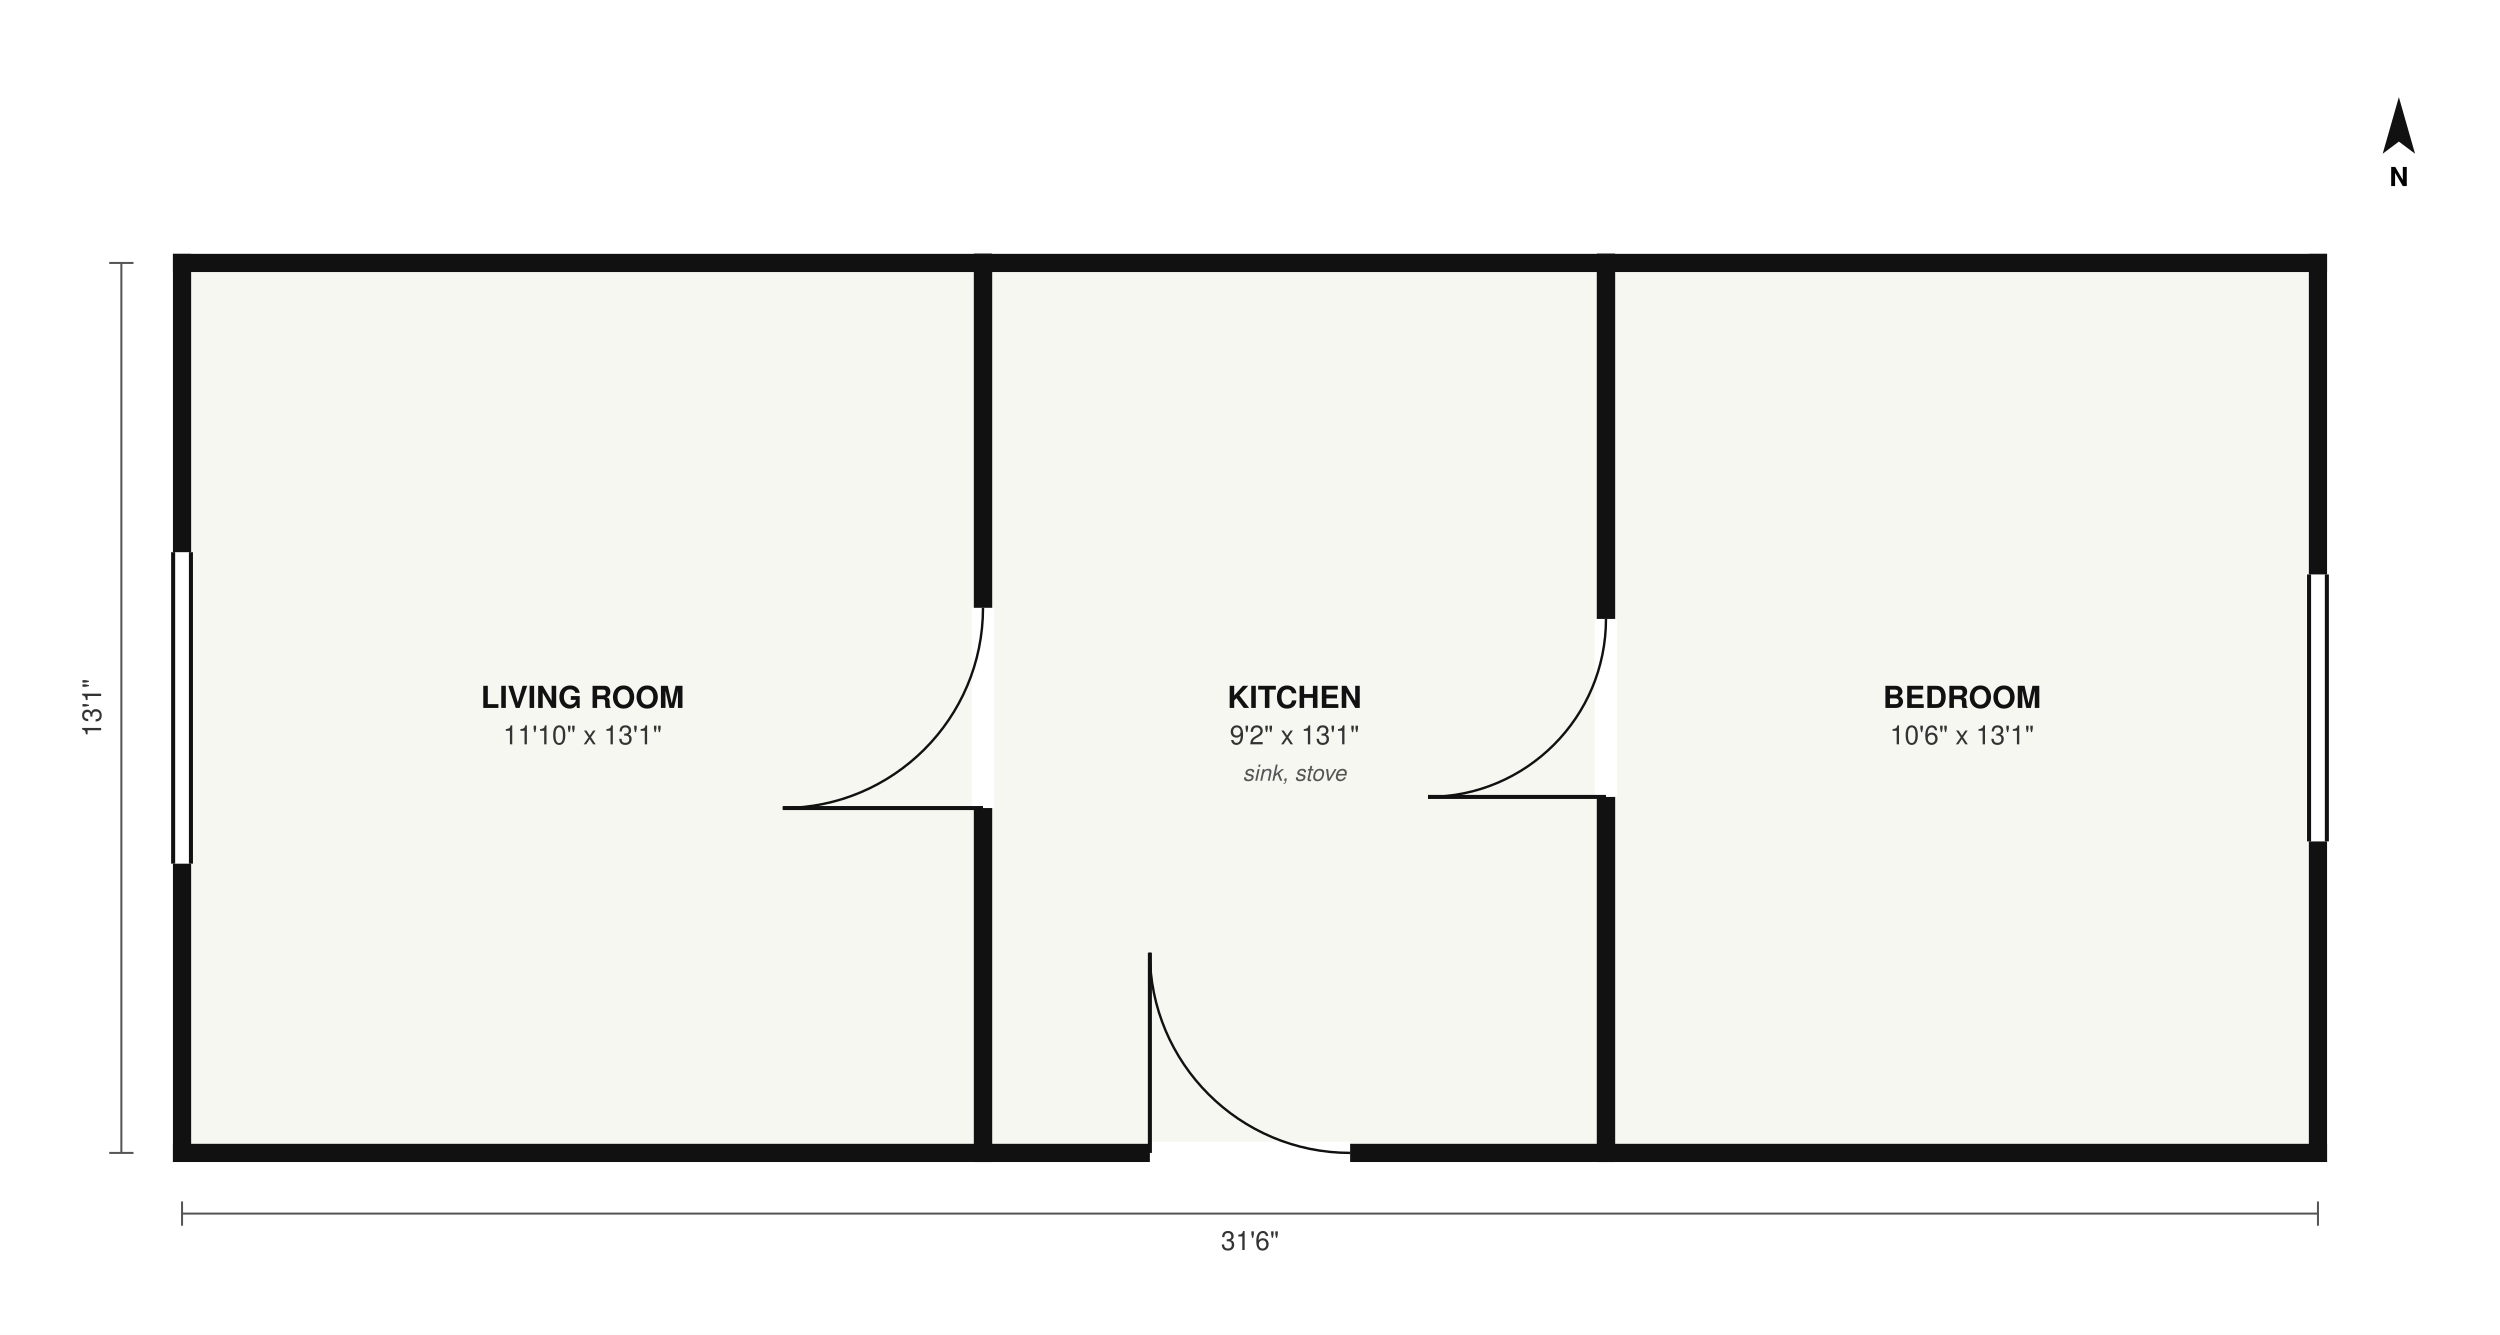
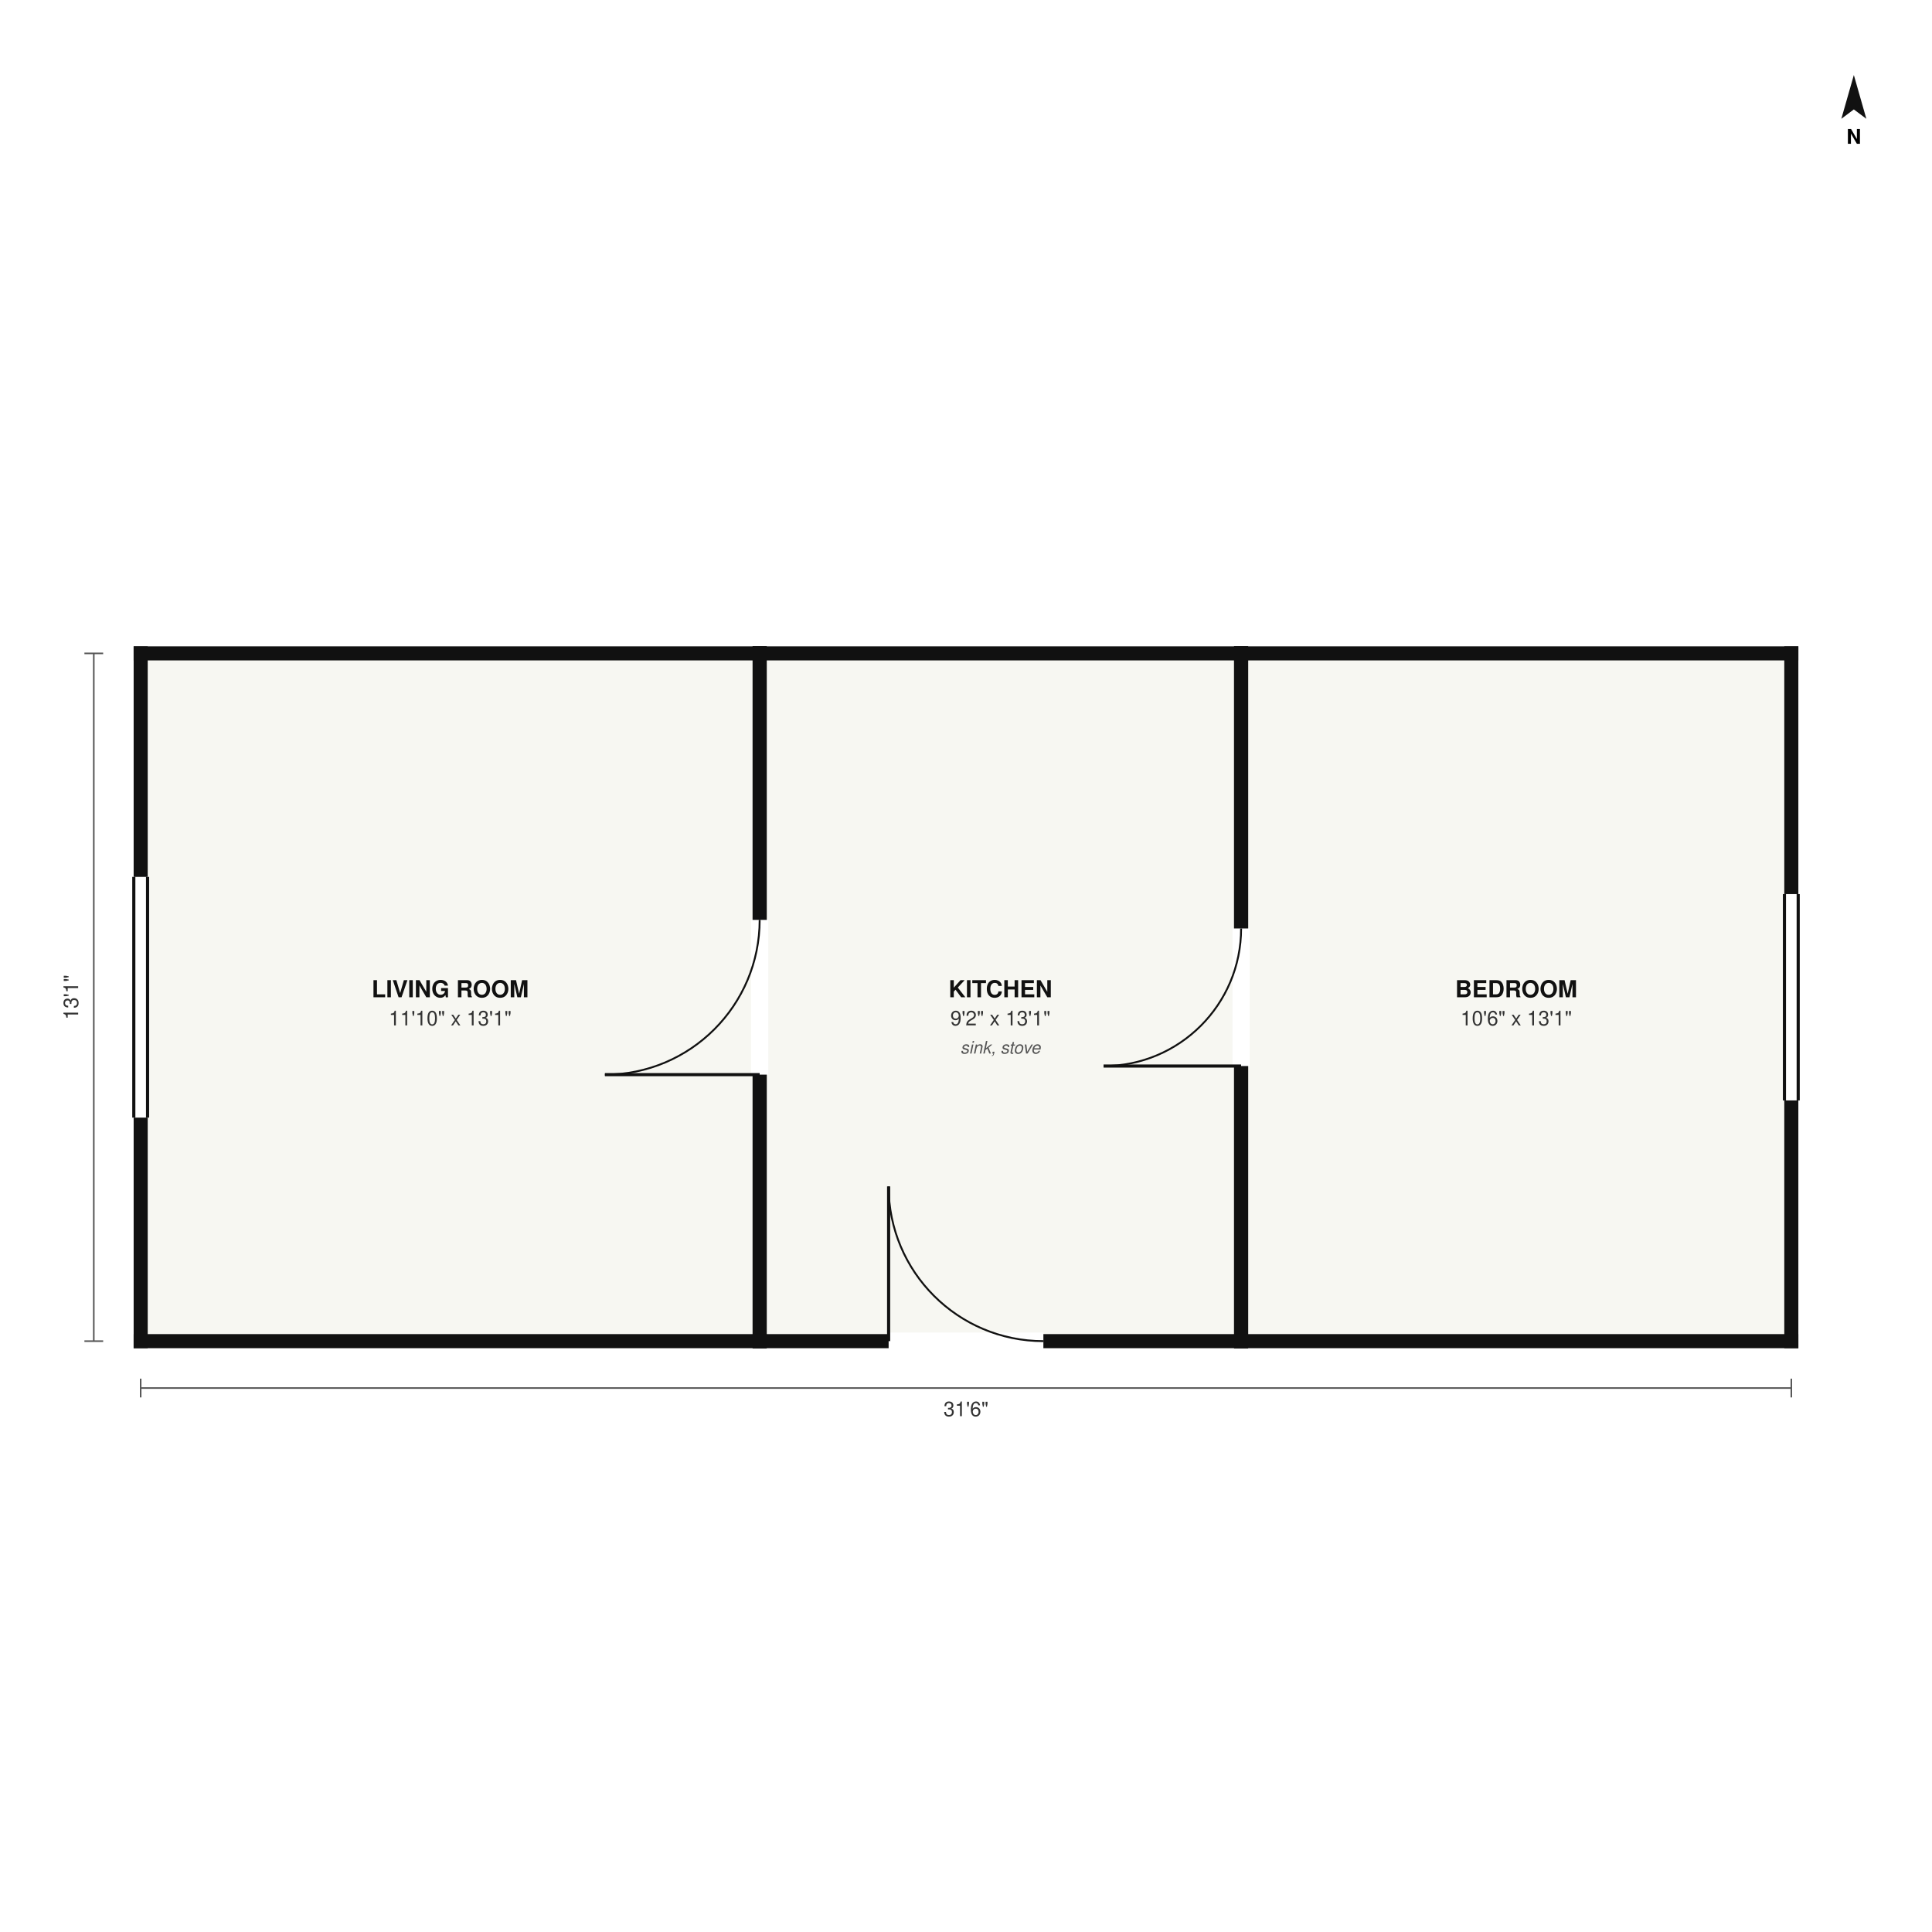
- <svg xmlns="http://www.w3.org/2000/svg" viewBox="0 0 1236 660" width="1236" height="660" font-family="Helvetica, Arial, sans-serif">
+ <svg xmlns="http://www.w3.org/2000/svg" viewBox="0 0 1236 1236" width="1236" height="1236" font-family="Helvetica, Arial, sans-serif">
  <rect width="100%" height="100%" fill="#ffffff" />
-   <polygon points="90.0,570.0 486.0,570.0 486.0,130.0 90.0,130.0" fill="#f7f7f2" stroke="none" />
-   <polygon points="486.0,570.0 794.0,570.0 794.0,130.0 486.0,130.0" fill="#f7f7f2" stroke="none" />
-   <polygon points="794.0,570.0 1146.0,570.0 1146.0,130.0 794.0,130.0" fill="#f7f7f2" stroke="none" />
-   <line x1="90.0" y1="570.0" x2="486.0" y2="570.0" stroke="#111" stroke-width="9" stroke-linecap="square" />
-   <line x1="486.0" y1="570.0" x2="486.0" y2="130.0" stroke="#111" stroke-width="9" stroke-linecap="square" />
-   <line x1="486.0" y1="130.0" x2="90.0" y2="130.0" stroke="#111" stroke-width="9" stroke-linecap="square" />
-   <line x1="90.0" y1="130.0" x2="90.0" y2="570.0" stroke="#111" stroke-width="9" stroke-linecap="square" />
-   <line x1="486.0" y1="570.0" x2="794.0" y2="570.0" stroke="#111" stroke-width="9" stroke-linecap="square" />
-   <line x1="794.0" y1="570.0" x2="794.0" y2="130.0" stroke="#111" stroke-width="9" stroke-linecap="square" />
-   <line x1="794.0" y1="130.0" x2="486.0" y2="130.0" stroke="#111" stroke-width="9" stroke-linecap="square" />
-   <line x1="486.0" y1="130.0" x2="486.0" y2="570.0" stroke="#111" stroke-width="9" stroke-linecap="square" />
-   <line x1="794.0" y1="570.0" x2="1146.0" y2="570.0" stroke="#111" stroke-width="9" stroke-linecap="square" />
-   <line x1="1146.0" y1="570.0" x2="1146.0" y2="130.0" stroke="#111" stroke-width="9" stroke-linecap="square" />
-   <line x1="1146.0" y1="130.0" x2="794.0" y2="130.0" stroke="#111" stroke-width="9" stroke-linecap="square" />
-   <line x1="794.0" y1="130.0" x2="794.0" y2="570.0" stroke="#111" stroke-width="9" stroke-linecap="square" />
-   <line x1="568.5" y1="570.0" x2="667.5" y2="570.0" stroke="#ffffff" stroke-width="11" />
-   <line x1="568.5" y1="570.0" x2="568.5" y2="471.0" stroke="#111" stroke-width="2" />
-   <path d="M 568.5 471.0 A 99.0 99.0 0 0 0 667.5 570.0" fill="none" stroke="#111" stroke-width="1.2" />
-   <line x1="486.0" y1="399.5" x2="486.0" y2="300.5" stroke="#ffffff" stroke-width="11" />
-   <line x1="486.0" y1="399.5" x2="387.0" y2="399.5" stroke="#111" stroke-width="2" />
-   <path d="M 387.0 399.5 A 99.0 99.0 0 0 0 486.0 300.5" fill="none" stroke="#111" stroke-width="1.2" />
-   <line x1="794.0" y1="394.0" x2="794.0" y2="306.0" stroke="#ffffff" stroke-width="11" />
-   <line x1="794.0" y1="394.0" x2="706.0" y2="394.0" stroke="#111" stroke-width="2" />
-   <path d="M 706.0 394.0 A 88.0 88.0 0 0 0 794.0 306.0" fill="none" stroke="#111" stroke-width="1.2" />
-   <line x1="90.0" y1="273.0" x2="90.0" y2="427.0" stroke="#ffffff" stroke-width="11" />
-   <line x1="94.4" y1="273.0" x2="94.4" y2="427.0" stroke="#111" stroke-width="2" />
-   <line x1="85.6" y1="273.0" x2="85.6" y2="427.0" stroke="#111" stroke-width="2" />
-   <line x1="1146.0" y1="416.0" x2="1146.0" y2="284.0" stroke="#ffffff" stroke-width="11" />
-   <line x1="1141.6" y1="416.0" x2="1141.6" y2="284.0" stroke="#111" stroke-width="2" />
-   <line x1="1150.4" y1="416.0" x2="1150.4" y2="284.0" stroke="#111" stroke-width="2" />
-   <text x="288.0" y="350.0" text-anchor="middle" font-size="15" font-weight="bold" fill="#111">LIVING ROOM</text>
-   <text x="288.0" y="368.0" text-anchor="middle" font-size="13" fill="#333">11'10" x 13'1"</text>
-   <text x="640.0" y="350.0" text-anchor="middle" font-size="15" font-weight="bold" fill="#111">KITCHEN</text>
-   <text x="640.0" y="368.0" text-anchor="middle" font-size="13" fill="#333">9'2" x 13'1"</text>
-   <text x="970.0" y="350.0" text-anchor="middle" font-size="15" font-weight="bold" fill="#111">BEDROOM</text>
-   <text x="970.0" y="368.0" text-anchor="middle" font-size="13" fill="#333">10'6" x 13'1"</text>
-   <text x="640.0" y="386.0" text-anchor="middle" font-size="11" font-style="italic" fill="#555">sink, stove</text>
-   <line x1="90" y1="600" x2="1146" y2="600" stroke="#555" stroke-width="1" />
-   <line x1="90" y1="594" x2="90" y2="606" stroke="#555" />
-   <line x1="1146" y1="594" x2="1146" y2="606" stroke="#555" />
-   <text x="618" y="618" text-anchor="middle" font-size="13" fill="#333">31'6"</text>
-   <line x1="60" y1="130" x2="60" y2="570" stroke="#555" stroke-width="1" />
-   <line x1="54" y1="130" x2="66" y2="130" stroke="#555" />
-   <line x1="54" y1="570" x2="66" y2="570" stroke="#555" />
-   <text x="50" y="350" text-anchor="middle" font-size="13" fill="#333" transform="rotate(-90 50 350)">13'1"</text>
+   <polygon points="90.0,858.0 486.0,858.0 486.0,418.0 90.0,418.0" fill="#f7f7f2" stroke="none" />
+   <polygon points="486.0,858.0 794.0,858.0 794.0,418.0 486.0,418.0" fill="#f7f7f2" stroke="none" />
+   <polygon points="794.0,858.0 1146.0,858.0 1146.0,418.0 794.0,418.0" fill="#f7f7f2" stroke="none" />
+   <line x1="90.0" y1="858.0" x2="486.0" y2="858.0" stroke="#111" stroke-width="9" stroke-linecap="square" />
+   <line x1="486.0" y1="858.0" x2="486.0" y2="418.0" stroke="#111" stroke-width="9" stroke-linecap="square" />
+   <line x1="486.0" y1="418.0" x2="90.0" y2="418.0" stroke="#111" stroke-width="9" stroke-linecap="square" />
+   <line x1="90.0" y1="418.0" x2="90.0" y2="858.0" stroke="#111" stroke-width="9" stroke-linecap="square" />
+   <line x1="486.0" y1="858.0" x2="794.0" y2="858.0" stroke="#111" stroke-width="9" stroke-linecap="square" />
+   <line x1="794.0" y1="858.0" x2="794.0" y2="418.0" stroke="#111" stroke-width="9" stroke-linecap="square" />
+   <line x1="794.0" y1="418.0" x2="486.0" y2="418.0" stroke="#111" stroke-width="9" stroke-linecap="square" />
+   <line x1="486.0" y1="418.0" x2="486.0" y2="858.0" stroke="#111" stroke-width="9" stroke-linecap="square" />
+   <line x1="794.0" y1="858.0" x2="1146.0" y2="858.0" stroke="#111" stroke-width="9" stroke-linecap="square" />
+   <line x1="1146.0" y1="858.0" x2="1146.0" y2="418.0" stroke="#111" stroke-width="9" stroke-linecap="square" />
+   <line x1="1146.0" y1="418.0" x2="794.0" y2="418.0" stroke="#111" stroke-width="9" stroke-linecap="square" />
+   <line x1="794.0" y1="418.0" x2="794.0" y2="858.0" stroke="#111" stroke-width="9" stroke-linecap="square" />
+   <line x1="568.5" y1="858.0" x2="667.5" y2="858.0" stroke="#ffffff" stroke-width="11" />
+   <line x1="568.5" y1="858.0" x2="568.5" y2="759.0" stroke="#111" stroke-width="2" />
+   <path d="M 568.5 759.0 A 99.0 99.0 0 0 0 667.5 858.0" fill="none" stroke="#111" stroke-width="1.2" />
+   <line x1="486.0" y1="687.5" x2="486.0" y2="588.5" stroke="#ffffff" stroke-width="11" />
+   <line x1="486.0" y1="687.5" x2="387.0" y2="687.5" stroke="#111" stroke-width="2" />
+   <path d="M 387.0 687.5 A 99.0 99.0 0 0 0 486.0 588.5" fill="none" stroke="#111" stroke-width="1.2" />
+   <line x1="794.0" y1="682.0" x2="794.0" y2="594.0" stroke="#ffffff" stroke-width="11" />
+   <line x1="794.0" y1="682.0" x2="706.0" y2="682.0" stroke="#111" stroke-width="2" />
+   <path d="M 706.0 682.0 A 88.0 88.0 0 0 0 794.0 594.0" fill="none" stroke="#111" stroke-width="1.2" />
+   <line x1="90.0" y1="561.0" x2="90.0" y2="715.0" stroke="#ffffff" stroke-width="11" />
+   <line x1="94.4" y1="561.0" x2="94.4" y2="715.0" stroke="#111" stroke-width="2" />
+   <line x1="85.6" y1="561.0" x2="85.6" y2="715.0" stroke="#111" stroke-width="2" />
+   <line x1="1146.0" y1="704.0" x2="1146.0" y2="572.0" stroke="#ffffff" stroke-width="11" />
+   <line x1="1141.6" y1="704.0" x2="1141.6" y2="572.0" stroke="#111" stroke-width="2" />
+   <line x1="1150.4" y1="704.0" x2="1150.4" y2="572.0" stroke="#111" stroke-width="2" />
+   <text x="288.0" y="638.0" text-anchor="middle" font-size="15" font-weight="bold" fill="#111">LIVING ROOM</text>
+   <text x="288.0" y="656.0" text-anchor="middle" font-size="13" fill="#333">11'10" x 13'1"</text>
+   <text x="640.0" y="638.0" text-anchor="middle" font-size="15" font-weight="bold" fill="#111">KITCHEN</text>
+   <text x="640.0" y="656.0" text-anchor="middle" font-size="13" fill="#333">9'2" x 13'1"</text>
+   <text x="970.0" y="638.0" text-anchor="middle" font-size="15" font-weight="bold" fill="#111">BEDROOM</text>
+   <text x="970.0" y="656.0" text-anchor="middle" font-size="13" fill="#333">10'6" x 13'1"</text>
+   <text x="640.0" y="674.0" text-anchor="middle" font-size="11" font-style="italic" fill="#555">sink, stove</text>
+   <line x1="90" y1="888" x2="1146" y2="888" stroke="#555" stroke-width="1" />
+   <line x1="90" y1="882" x2="90" y2="894" stroke="#555" />
+   <line x1="1146" y1="882" x2="1146" y2="894" stroke="#555" />
+   <text x="618" y="906" text-anchor="middle" font-size="13" fill="#333">31'6"</text>
+   <line x1="60" y1="418" x2="60" y2="858" stroke="#555" stroke-width="1" />
+   <line x1="54" y1="418" x2="66" y2="418" stroke="#555" />
+   <line x1="54" y1="858" x2="66" y2="858" stroke="#555" />
+   <text x="50" y="638" text-anchor="middle" font-size="13" fill="#333" transform="rotate(-90 50 638)">13'1"</text>
  <g transform="translate(1186,70)">
    <path d="M0 -22 L8 6 L0 0 L-8 6 Z" fill="#111" />
    <text y="22" text-anchor="middle" font-size="13" font-weight="bold">N</text>
  </g>
</svg>
